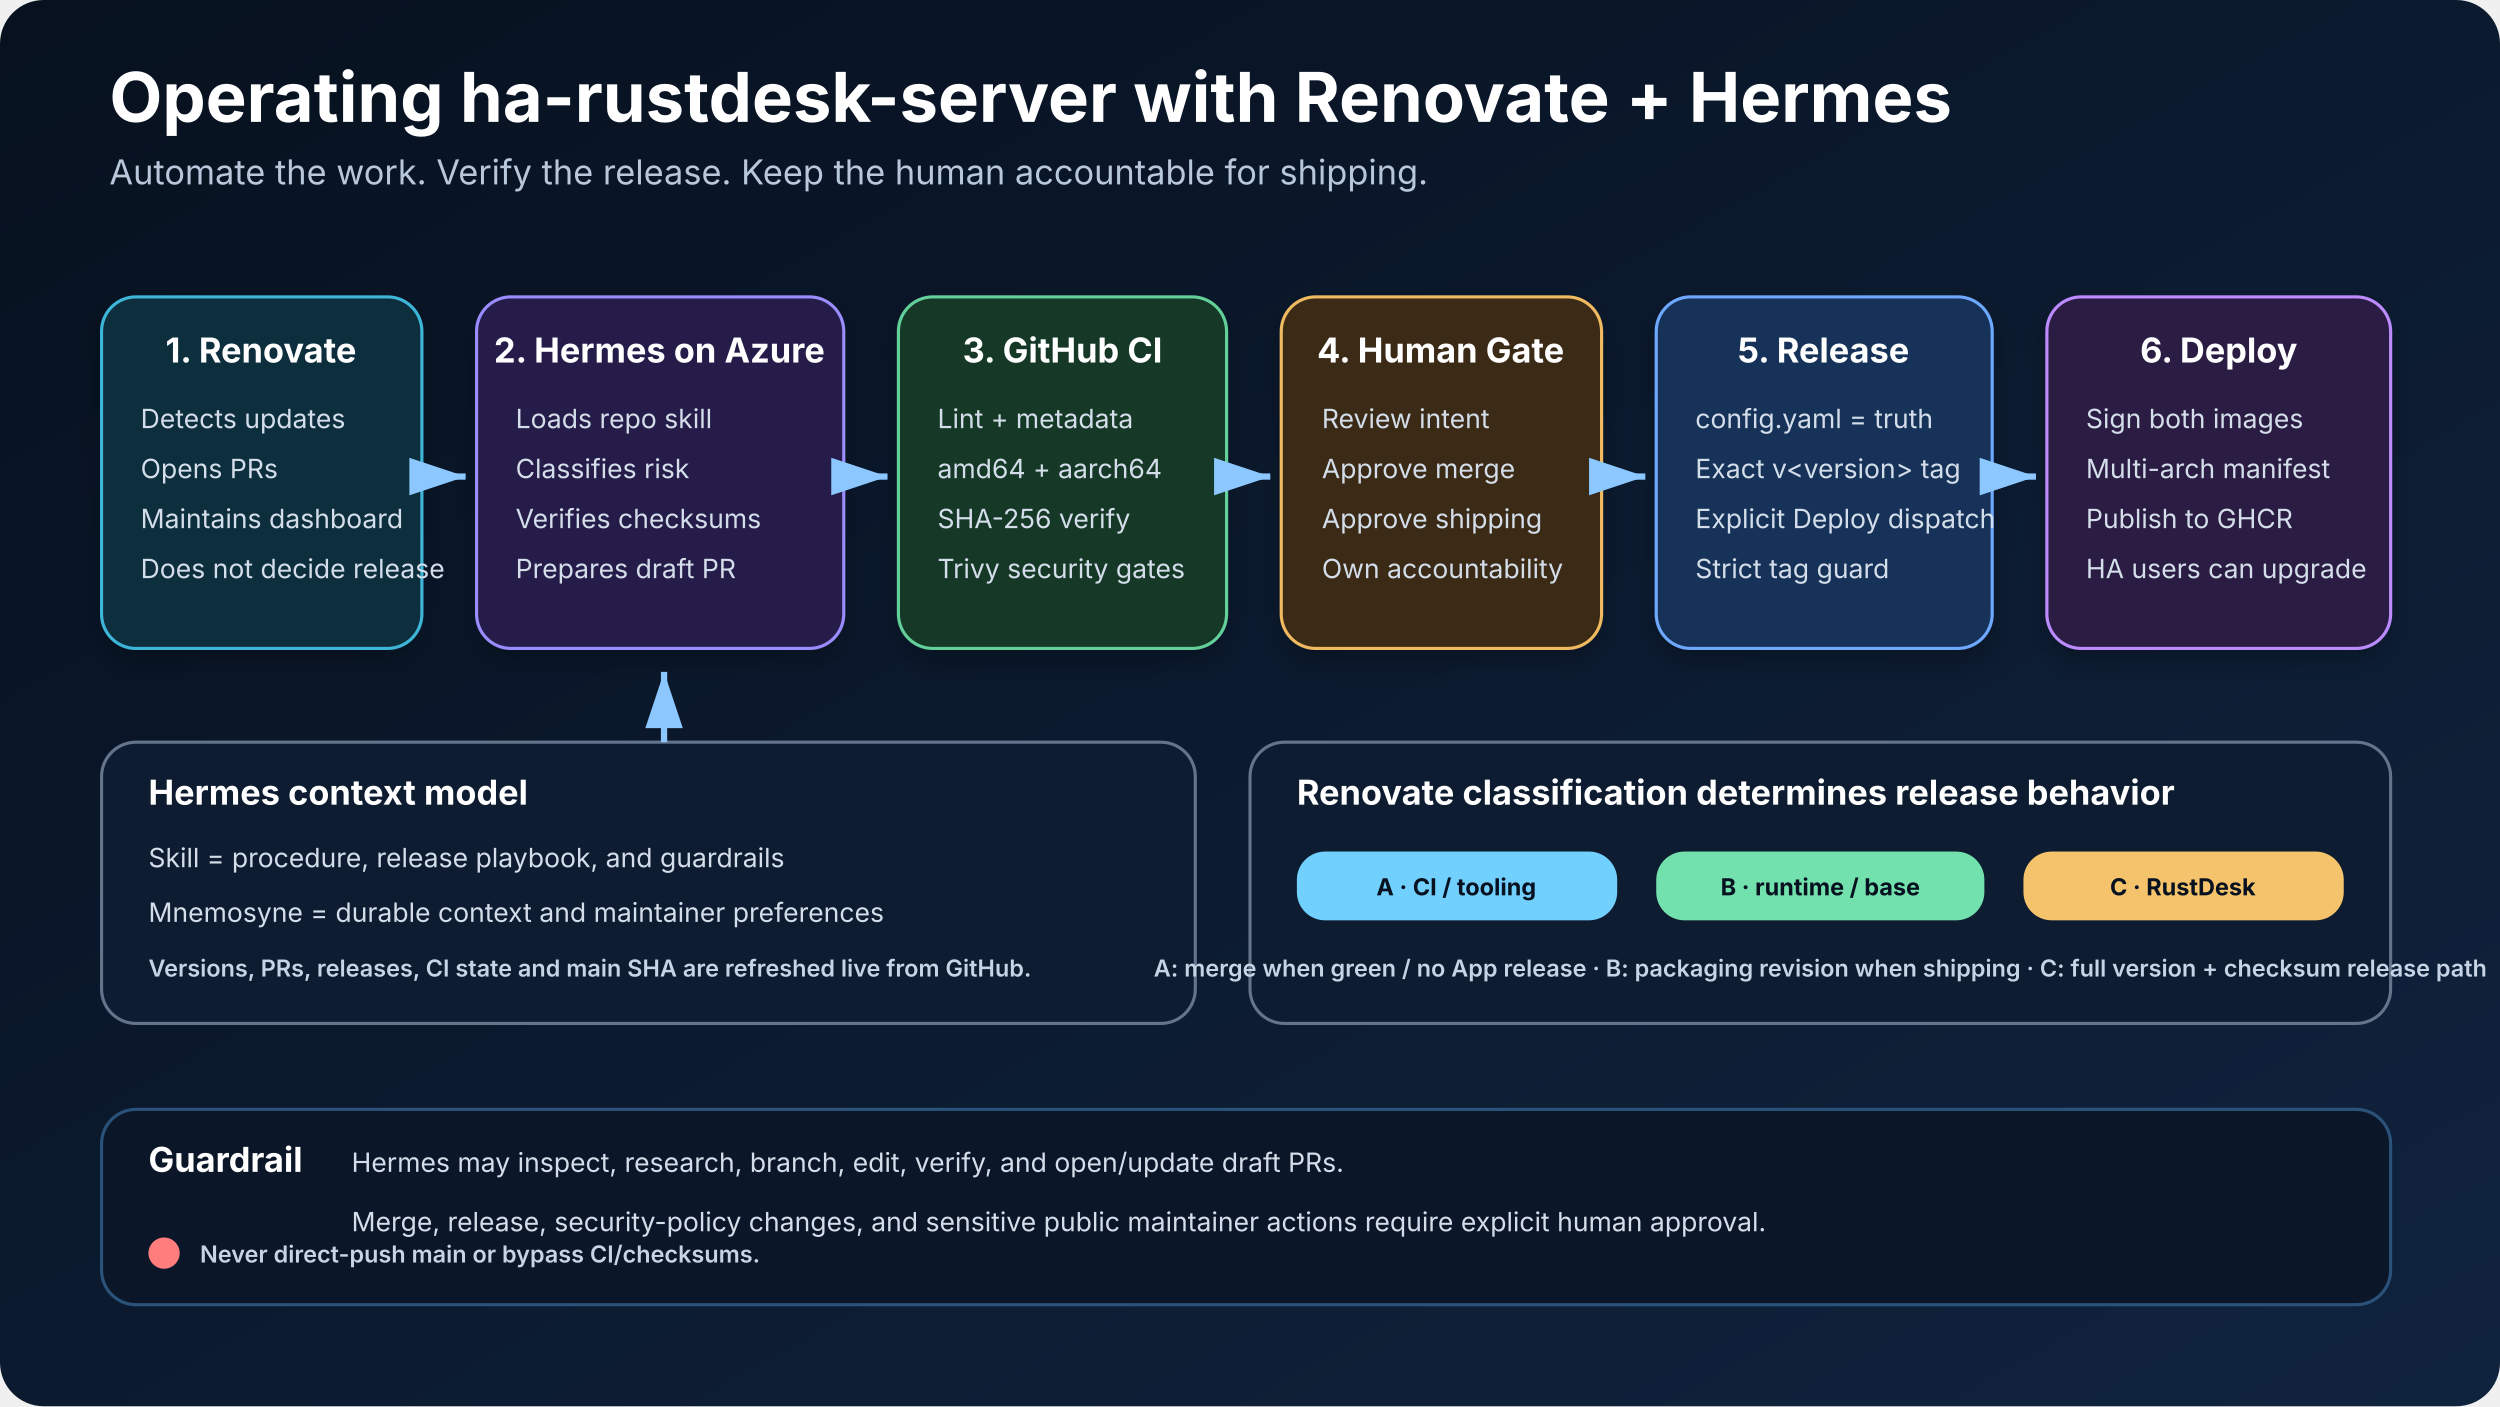
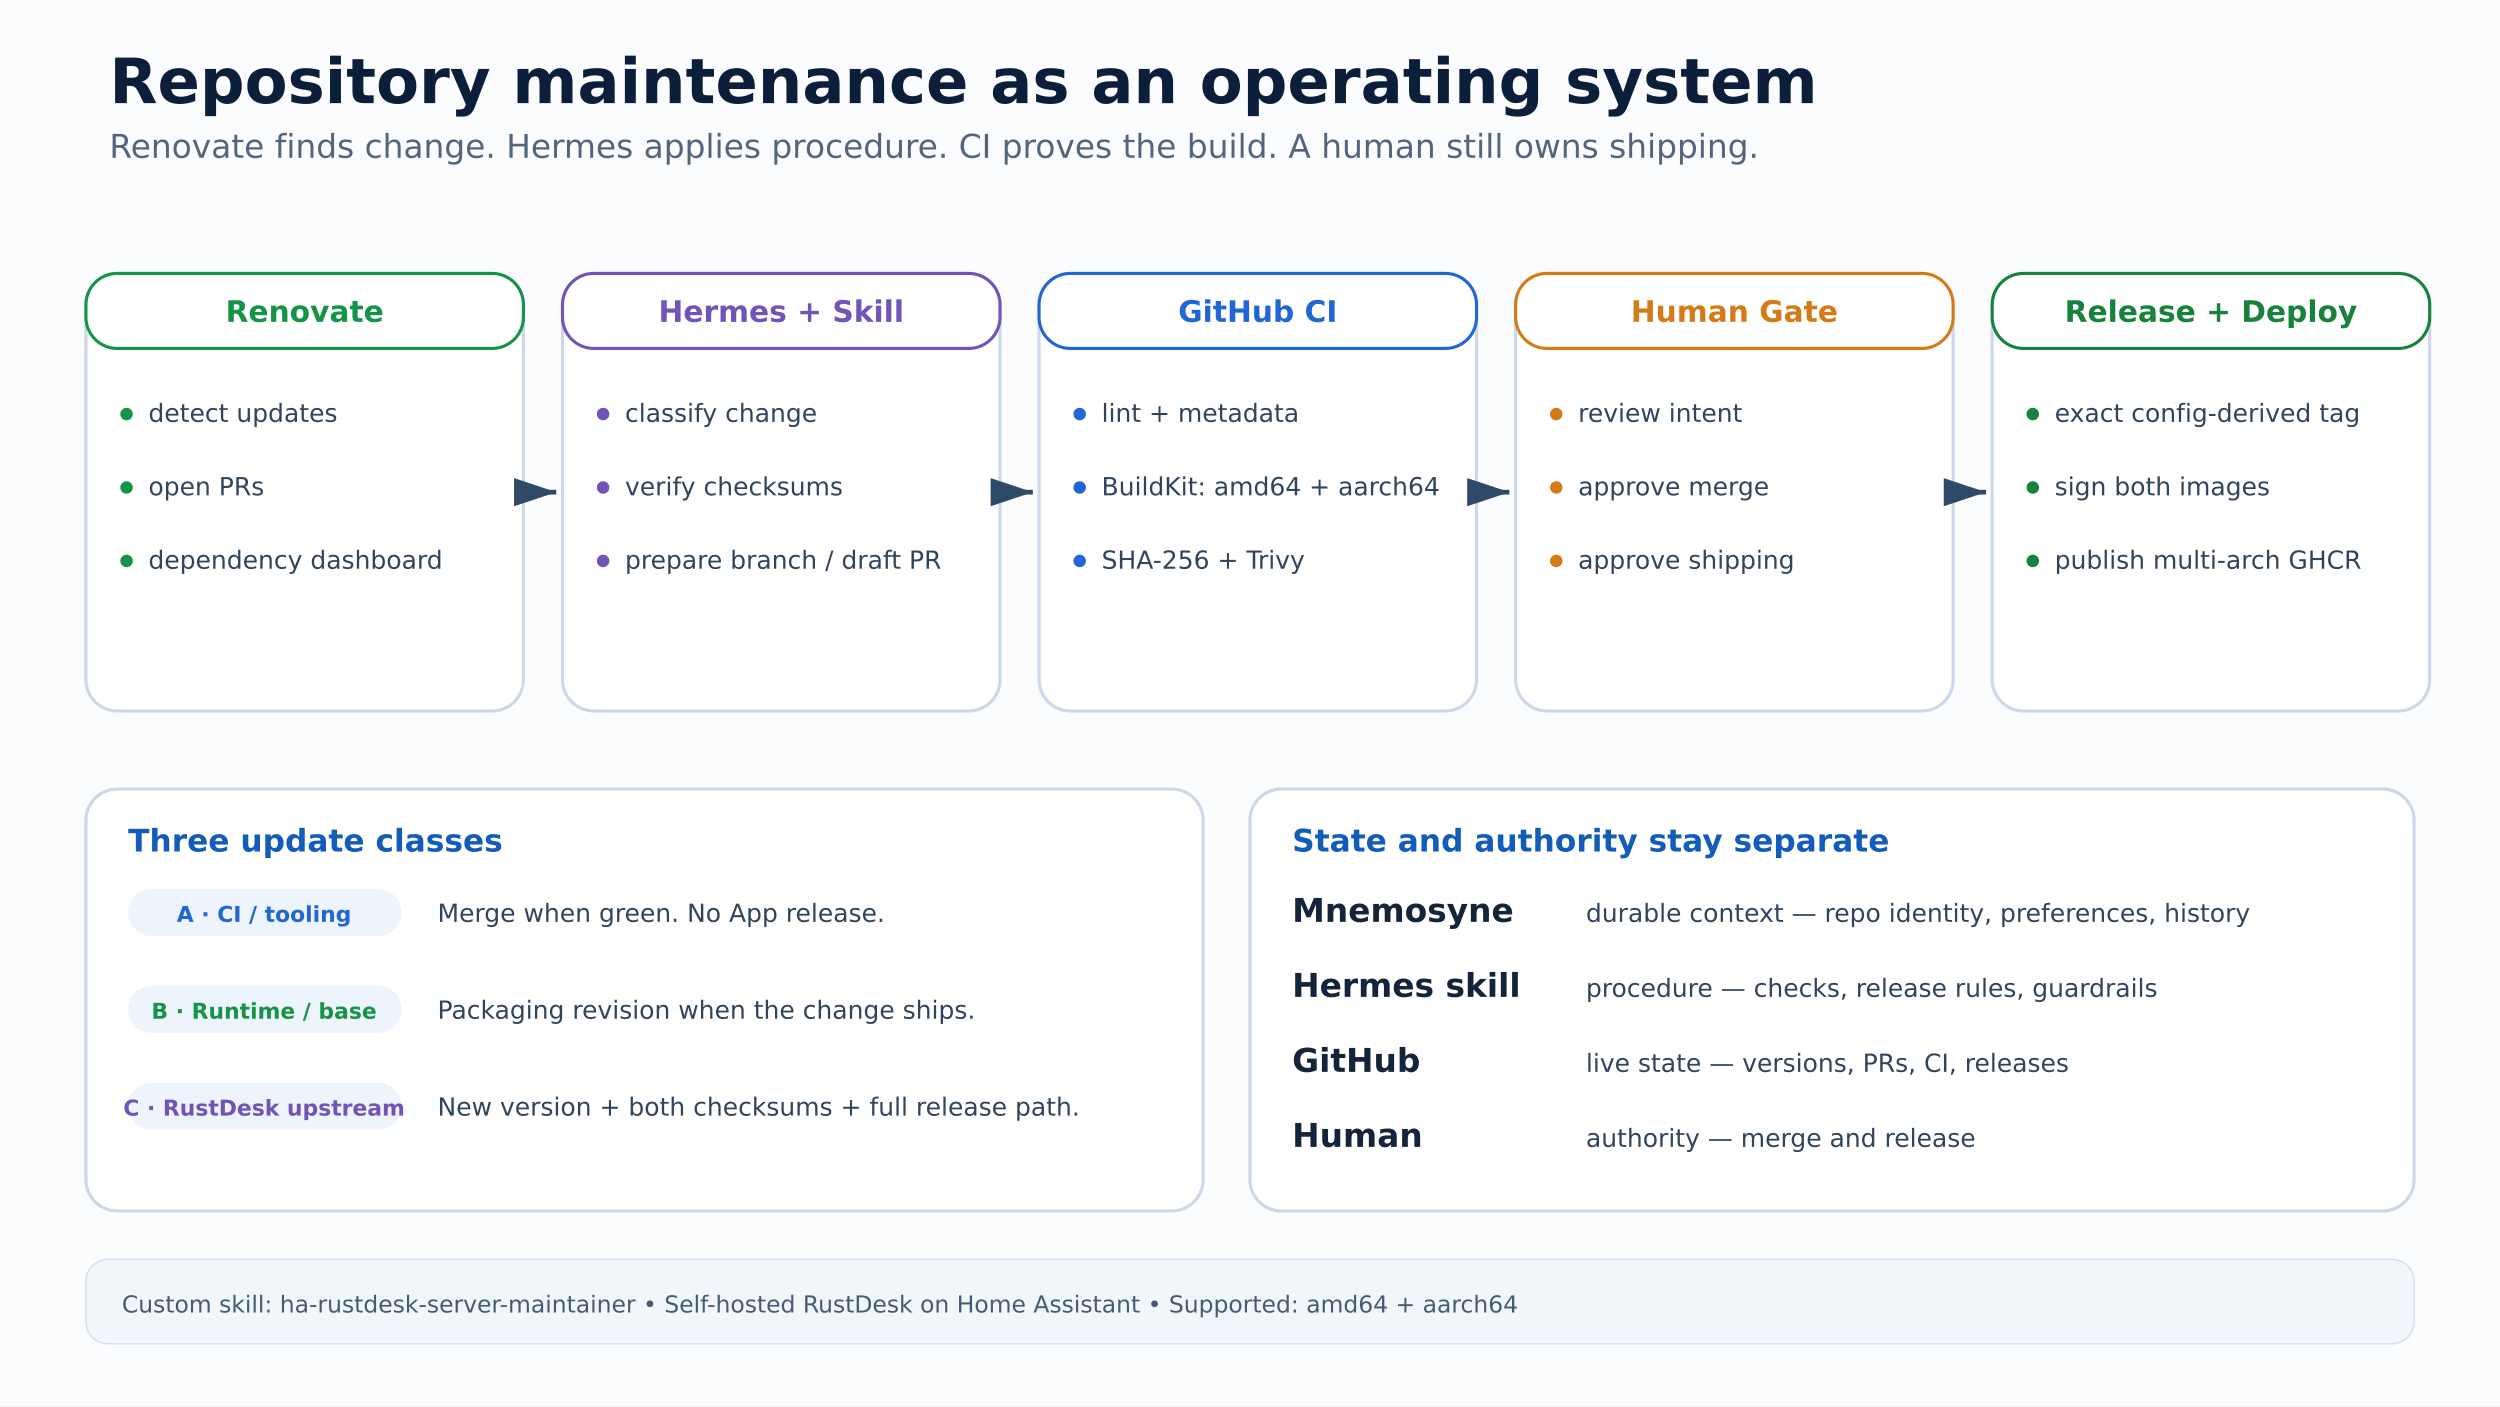
<svg xmlns="http://www.w3.org/2000/svg" width="1600" height="900" viewBox="0 0 1600 900">
  <defs>
-     <linearGradient id="bg" x1="0" y1="0" x2="1" y2="1">
-       <stop offset="0" stop-color="#07111f" />
-       <stop offset="1" stop-color="#10233e" />
-     </linearGradient>
-     <filter id="shadow" x="-20%" y="-20%" width="140%" height="140%">
-       <feDropShadow dx="0" dy="8" stdDeviation="8" flood-color="#000" flood-opacity="0.24" />
-     </filter>
-     <marker id="arrow" markerWidth="10" markerHeight="10" refX="9" refY="3" orient="auto" markerUnits="strokeWidth">
-       <path d="M0,0 L0,6 L9,3 z" fill="#8cc8ff" />
+     <style>
+ .title{font:700 40px "DejaVu Sans",Arial,sans-serif;fill:#0b1f3a}
+ .sub{font:400 21px "DejaVu Sans",Arial,sans-serif;fill:#53657d}
+ .h{font:700 21px "DejaVu Sans",Arial,sans-serif;fill:#14243b}
+ .b{font:400 16px "DejaVu Sans",Arial,sans-serif;fill:#31445d}
+ .boxH{font:700 20px "DejaVu Sans",Arial,sans-serif;fill:#145cb9}
+ .small{font:500 15px "DejaVu Sans",Arial,sans-serif;fill:#465a73}
+ </style>
+     <marker id="a" markerWidth="10" markerHeight="10" refX="9" refY="3" orient="auto">
+       <path d="M0,0 L0,6 L9,3 z" fill="#2f4968" />
    </marker>
-     <style>
-   .title{font:700 44px Inter,Segoe UI,Arial,sans-serif;fill:#fff}.sub{font:400 22px Inter,Segoe UI,Arial,sans-serif;fill:#b8c7da}
-   .h{font:700 22px Inter,Segoe UI,Arial,sans-serif;fill:#fff}.b{font:400 17px Inter,Segoe UI,Arial,sans-serif;fill:#d4deea}
-   .small{font:600 15px Inter,Segoe UI,Arial,sans-serif;fill:#c6d4e5}.pill{font:700 15px Inter,Segoe UI,Arial,sans-serif;fill:#07111f}
-   .arrow{stroke:#8cc8ff;stroke-width:4;fill:none;marker-end:url(#arrow)}
-   </style>
  </defs>
-   <rect width="1600" height="900" rx="28" fill="url(#bg)" />
-   <text x="70" y="78" class="title">Operating ha-rustdesk-server with Renovate + Hermes</text>
-   <text x="70" y="118" class="sub">Automate the work. Verify the release. Keep the human accountable for shipping.</text>
-   <g filter="url(#shadow)">
-     <rect x="65" y="190" width="205" height="225" rx="22" fill="#102d3c" stroke="#3db6d8" stroke-width="2" />
-     <rect x="305" y="190" width="235" height="225" rx="22" fill="#251e49" stroke="#9b8cff" stroke-width="2" />
-     <rect x="575" y="190" width="210" height="225" rx="22" fill="#153728" stroke="#63d09a" stroke-width="2" />
-     <rect x="820" y="190" width="205" height="225" rx="22" fill="#3b2a13" stroke="#f0ba61" stroke-width="2" />
-     <rect x="1060" y="190" width="215" height="225" rx="22" fill="#173259" stroke="#6ea9ff" stroke-width="2" />
-     <rect x="1310" y="190" width="220" height="225" rx="22" fill="#2c1d43" stroke="#bc8cff" stroke-width="2" />
-   </g>
-   <text x="167" y="232" text-anchor="middle" class="h">1. Renovate</text>
-   <text x="90" y="274" class="b">Detects updates</text>
-   <text x="90" y="306" class="b">Opens PRs</text>
-   <text x="90" y="338" class="b">Maintains dashboard</text>
-   <text x="90" y="370" class="b">Does not decide release</text>
-   <text x="422" y="232" text-anchor="middle" class="h">2. Hermes on Azure</text>
-   <text x="330" y="274" class="b">Loads repo skill</text>
-   <text x="330" y="306" class="b">Classifies risk</text>
-   <text x="330" y="338" class="b">Verifies checksums</text>
-   <text x="330" y="370" class="b">Prepares draft PR</text>
-   <text x="680" y="232" text-anchor="middle" class="h">3. GitHub CI</text>
-   <text x="600" y="274" class="b">Lint + metadata</text>
-   <text x="600" y="306" class="b">amd64 + aarch64</text>
-   <text x="600" y="338" class="b">SHA-256 verify</text>
-   <text x="600" y="370" class="b">Trivy security gates</text>
-   <text x="922" y="232" text-anchor="middle" class="h">4. Human Gate</text>
-   <text x="846" y="274" class="b">Review intent</text>
-   <text x="846" y="306" class="b">Approve merge</text>
-   <text x="846" y="338" class="b">Approve shipping</text>
-   <text x="846" y="370" class="b">Own accountability</text>
-   <text x="1167" y="232" text-anchor="middle" class="h">5. Release</text>
-   <text x="1085" y="274" class="b">config.yaml = truth</text>
-   <text x="1085" y="306" class="b">Exact v&lt;version&gt; tag</text>
-   <text x="1085" y="338" class="b">Explicit Deploy dispatch</text>
-   <text x="1085" y="370" class="b">Strict tag guard</text>
-   <text x="1420" y="232" text-anchor="middle" class="h">6. Deploy</text>
-   <text x="1335" y="274" class="b">Sign both images</text>
-   <text x="1335" y="306" class="b">Multi-arch manifest</text>
-   <text x="1335" y="338" class="b">Publish to GHCR</text>
-   <text x="1335" y="370" class="b">HA users can upgrade</text>
-   <path d="M270 305 H298" class="arrow" />
-   <path d="M540 305 H568" class="arrow" />
-   <path d="M785 305 H813" class="arrow" />
-   <path d="M1025 305 H1053" class="arrow" />
-   <path d="M1275 305 H1303" class="arrow" />
-   <rect x="65" y="475" width="700" height="180" rx="22" fill="#0d1c30" stroke="#64748b" stroke-width="2" />
-   <text x="95" y="515" class="h">Hermes context model</text>
-   <text x="95" y="555" class="b">Skill = procedure, release playbook, and guardrails</text>
-   <text x="95" y="590" class="b">Mnemosyne = durable context and maintainer preferences</text>
-   <text x="95" y="625" class="small">Versions, PRs, releases, CI state and main SHA are refreshed live from GitHub.</text>
-   <path d="M425 475 V430" class="arrow" />
-   <rect x="800" y="475" width="730" height="180" rx="22" fill="#0d1c30" stroke="#64748b" stroke-width="2" />
-   <text x="830" y="515" class="h">Renovate classification determines release behavior</text>
-   <rect x="830" y="545" width="205" height="44" rx="18" fill="#72d0ff" />
-   <text x="932" y="573" text-anchor="middle" class="pill">A · CI / tooling</text>
-   <rect x="1060" y="545" width="210" height="44" rx="18" fill="#72e1ad" />
-   <text x="1165" y="573" text-anchor="middle" class="pill">B · runtime / base</text>
-   <rect x="1295" y="545" width="205" height="44" rx="18" fill="#f5c36b" />
-   <text x="1397" y="573" text-anchor="middle" class="pill">C · RustDesk</text>
-   <text x="1165" y="625" text-anchor="middle" class="small">A: merge when green / no App release  ·  B: packaging revision when shipping  ·  C: full version + checksum release path</text>
-   <rect x="65" y="710" width="1465" height="125" rx="22" fill="#0b1728" stroke="#2b527a" stroke-width="2" />
-   <text x="95" y="750" class="h">Guardrail</text>
-   <text x="225" y="750" class="b">Hermes may inspect, research, branch, edit, verify, and open/update draft PRs.</text>
-   <text x="225" y="788" class="b">Merge, release, security-policy changes, and sensitive public maintainer actions require explicit human approval.</text>
-   <circle cx="105" cy="802" r="10" fill="#ff7d7d" />
-   <text x="128" y="808" class="small">Never direct-push main or bypass CI/checksums.</text>
+   <rect width="1600" height="900" fill="#fbfcfe" />
+   <text x="70" y="66" class="title">Repository maintenance as an operating system</text>
+   <text x="70" y="101" class="sub">Renovate finds change. Hermes applies procedure. CI proves the build. A human still owns shipping.</text>
+   <rect x="55" y="175" width="280" height="280" rx="20" fill="#fff" stroke="#ccd8e7" stroke-width="2" />
+   <rect x="55" y="175" width="280" height="48" rx="20" fill="#fff" stroke="#159447" stroke-width="2" />
+   <text x="195" y="206" text-anchor="middle" font-family="DejaVu Sans,Arial" font-size="19" font-weight="700" fill="#159447">Renovate</text>
+   <circle cx="81" cy="265" r="4" fill="#159447" />
+   <text x="95" y="270" class="b">detect updates</text>
+   <circle cx="81" cy="312" r="4" fill="#159447" />
+   <text x="95" y="317" class="b">open PRs</text>
+   <circle cx="81" cy="359" r="4" fill="#159447" />
+   <text x="95" y="364" class="b">dependency dashboard</text>
+   <line x1="339" y1="315" x2="356" y2="315" stroke="#2f4968" stroke-width="3" marker-end="url(#a)" />
+   <rect x="360" y="175" width="280" height="280" rx="20" fill="#fff" stroke="#ccd8e7" stroke-width="2" />
+   <rect x="360" y="175" width="280" height="48" rx="20" fill="#fff" stroke="#7253b8" stroke-width="2" />
+   <text x="500" y="206" text-anchor="middle" font-family="DejaVu Sans,Arial" font-size="19" font-weight="700" fill="#7253b8">Hermes + Skill</text>
+   <circle cx="386" cy="265" r="4" fill="#7253b8" />
+   <text x="400" y="270" class="b">classify change</text>
+   <circle cx="386" cy="312" r="4" fill="#7253b8" />
+   <text x="400" y="317" class="b">verify checksums</text>
+   <circle cx="386" cy="359" r="4" fill="#7253b8" />
+   <text x="400" y="364" class="b">prepare branch / draft PR</text>
+   <line x1="644" y1="315" x2="661" y2="315" stroke="#2f4968" stroke-width="3" marker-end="url(#a)" />
+   <rect x="665" y="175" width="280" height="280" rx="20" fill="#fff" stroke="#ccd8e7" stroke-width="2" />
+   <rect x="665" y="175" width="280" height="48" rx="20" fill="#fff" stroke="#2165d6" stroke-width="2" />
+   <text x="805" y="206" text-anchor="middle" font-family="DejaVu Sans,Arial" font-size="19" font-weight="700" fill="#2165d6">GitHub CI</text>
+   <circle cx="691" cy="265" r="4" fill="#2165d6" />
+   <text x="705" y="270" class="b">lint + metadata</text>
+   <circle cx="691" cy="312" r="4" fill="#2165d6" />
+   <text x="705" y="317" class="b">BuildKit: amd64 + aarch64</text>
+   <circle cx="691" cy="359" r="4" fill="#2165d6" />
+   <text x="705" y="364" class="b">SHA-256 + Trivy</text>
+   <line x1="949" y1="315" x2="966" y2="315" stroke="#2f4968" stroke-width="3" marker-end="url(#a)" />
+   <rect x="970" y="175" width="280" height="280" rx="20" fill="#fff" stroke="#ccd8e7" stroke-width="2" />
+   <rect x="970" y="175" width="280" height="48" rx="20" fill="#fff" stroke="#d47b18" stroke-width="2" />
+   <text x="1110" y="206" text-anchor="middle" font-family="DejaVu Sans,Arial" font-size="19" font-weight="700" fill="#d47b18">Human Gate</text>
+   <circle cx="996" cy="265" r="4" fill="#d47b18" />
+   <text x="1010" y="270" class="b">review intent</text>
+   <circle cx="996" cy="312" r="4" fill="#d47b18" />
+   <text x="1010" y="317" class="b">approve merge</text>
+   <circle cx="996" cy="359" r="4" fill="#d47b18" />
+   <text x="1010" y="364" class="b">approve shipping</text>
+   <line x1="1254" y1="315" x2="1271" y2="315" stroke="#2f4968" stroke-width="3" marker-end="url(#a)" />
+   <rect x="1275" y="175" width="280" height="280" rx="20" fill="#fff" stroke="#ccd8e7" stroke-width="2" />
+   <rect x="1275" y="175" width="280" height="48" rx="20" fill="#fff" stroke="#16823b" stroke-width="2" />
+   <text x="1415" y="206" text-anchor="middle" font-family="DejaVu Sans,Arial" font-size="19" font-weight="700" fill="#16823b">Release + Deploy</text>
+   <circle cx="1301" cy="265" r="4" fill="#16823b" />
+   <text x="1315" y="270" class="b">exact config-derived tag</text>
+   <circle cx="1301" cy="312" r="4" fill="#16823b" />
+   <text x="1315" y="317" class="b">sign both images</text>
+   <circle cx="1301" cy="359" r="4" fill="#16823b" />
+   <text x="1315" y="364" class="b">publish multi-arch GHCR</text>
+   <rect x="55" y="505" width="715" height="270" rx="20" fill="#fff" stroke="#ccd8e7" stroke-width="2" />
+   <text x="82" y="545" class="boxH">Three update classes</text>
+   <rect x="82" y="569" width="175" height="30" rx="15" fill="#eef4fb" />
+   <text x="169" y="590" text-anchor="middle" font-family="DejaVu Sans,Arial" font-size="14" font-weight="700" fill="#2165d6">A · CI / tooling</text>
+   <text x="280" y="590" class="b">Merge when green. No App release.</text>
+   <rect x="82" y="631" width="175" height="30" rx="15" fill="#eef4fb" />
+   <text x="169" y="652" text-anchor="middle" font-family="DejaVu Sans,Arial" font-size="14" font-weight="700" fill="#159447">B · Runtime / base</text>
+   <text x="280" y="652" class="b">Packaging revision when the change ships.</text>
+   <rect x="82" y="693" width="175" height="30" rx="15" fill="#eef4fb" />
+   <text x="169" y="714" text-anchor="middle" font-family="DejaVu Sans,Arial" font-size="14" font-weight="700" fill="#7253b8">C · RustDesk upstream</text>
+   <text x="280" y="714" class="b">New version + both checksums + full release path.</text>
+   <rect x="800" y="505" width="745" height="270" rx="20" fill="#fff" stroke="#ccd8e7" stroke-width="2" />
+   <text x="827" y="545" class="boxH">State and authority stay separate</text>
+   <text x="827" y="590" class="h">Mnemosyne</text>
+   <text x="1015" y="590" class="b">durable context — repo identity, preferences, history</text>
+   <text x="827" y="638" class="h">Hermes skill</text>
+   <text x="1015" y="638" class="b">procedure — checks, release rules, guardrails</text>
+   <text x="827" y="686" class="h">GitHub</text>
+   <text x="1015" y="686" class="b">live state — versions, PRs, CI, releases</text>
+   <text x="827" y="734" class="h">Human</text>
+   <text x="1015" y="734" class="b">authority — merge and release</text>
+   <rect x="55" y="806" width="1490" height="54" rx="14" fill="#f1f6fb" stroke="#d4e0ee" />
+   <text x="78" y="840" class="small">Custom skill: ha-rustdesk-server-maintainer  •  Self-hosted RustDesk on Home Assistant  •  Supported: amd64 + aarch64</text>
</svg>
